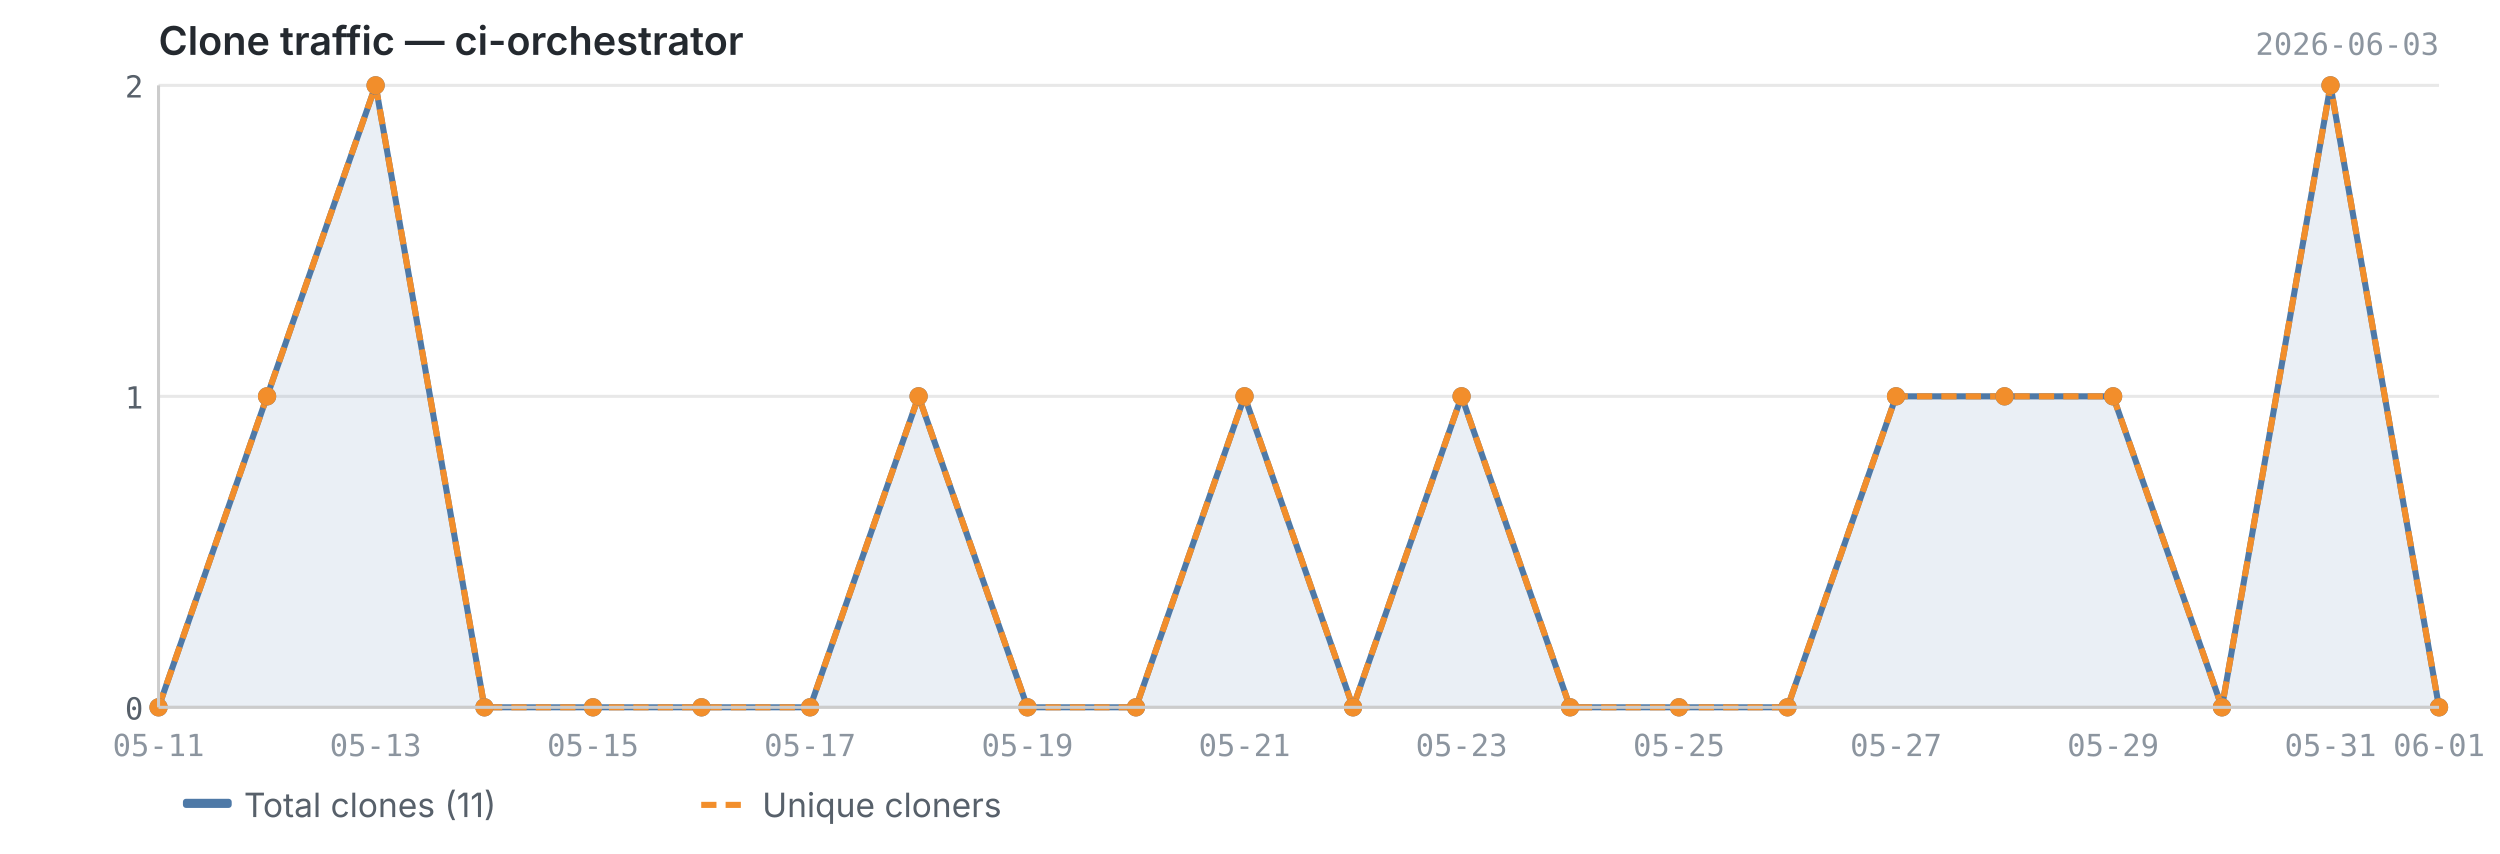
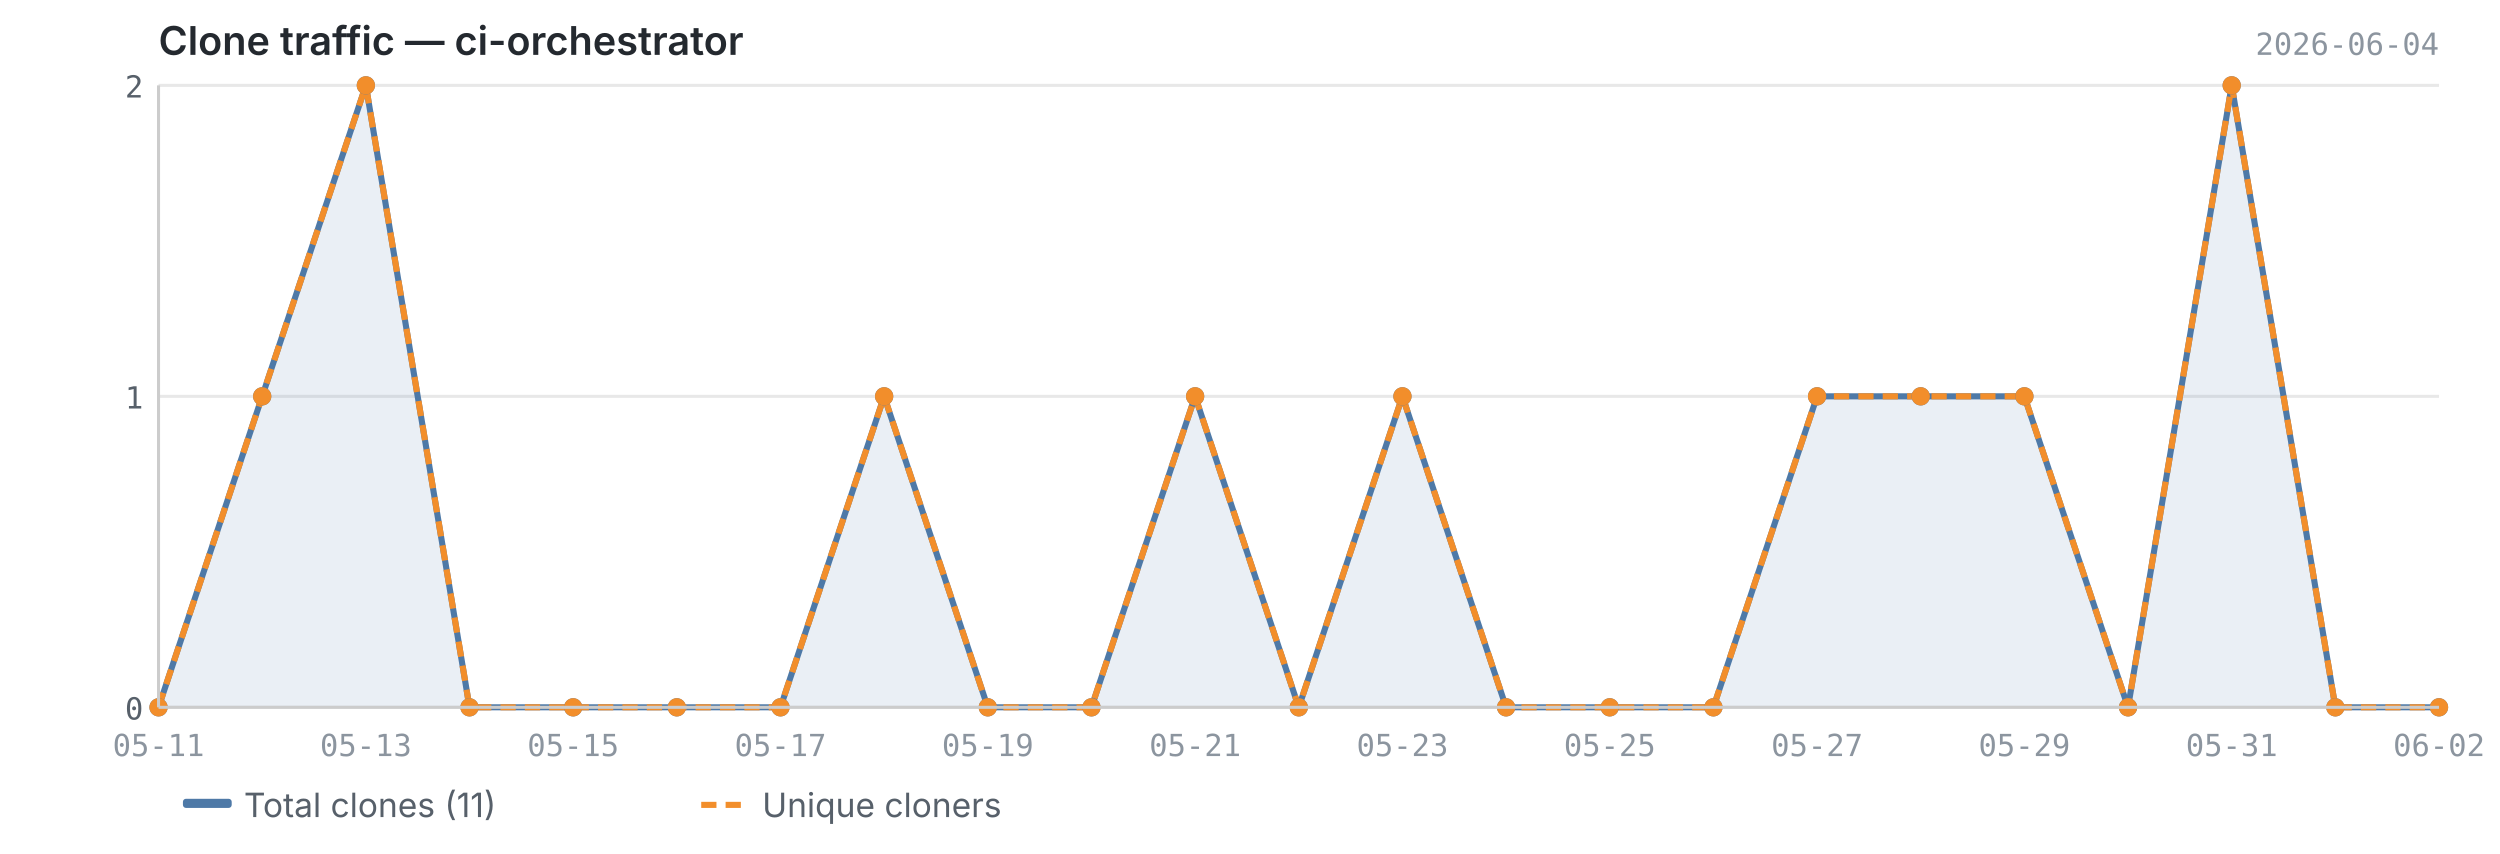
<svg xmlns="http://www.w3.org/2000/svg" viewBox="0 0 820 280" width="820" height="280">
  <text x="52" y="18" font-size="13" font-weight="600" fill="#24292f" font-family="-apple-system, BlinkMacSystemFont, 'Segoe UI', sans-serif">Clone traffic — ci-orchestrator</text>
-   <text x="800" y="18" font-size="10" fill="#8c959f" font-family="ui-monospace, SFMono-Regular, 'SF Mono', Menlo, monospace" text-anchor="end">2026-06-03</text>
+   <text x="800" y="18" font-size="10" fill="#8c959f" font-family="ui-monospace, SFMono-Regular, 'SF Mono', Menlo, monospace" text-anchor="end">2026-06-04</text>
  <line x1="52" y1="232.0" x2="800" y2="232.0" stroke="#e8e8e8" stroke-width="1" />
  <line x1="52" y1="130.0" x2="800" y2="130.0" stroke="#e8e8e8" stroke-width="1" />
  <line x1="52" y1="28.0" x2="800" y2="28.0" stroke="#e8e8e8" stroke-width="1" />
-   <path d="M52.0,232.0 L52.0,232.0 L87.6,130.0 L123.2,28.0 L158.9,232.0 L194.5,232.0 L230.1,232.0 L265.7,232.0 L301.3,130.0 L337.0,232.0 L372.6,232.0 L408.2,130.0 L443.8,232.0 L479.4,130.0 L515.0,232.0 L550.7,232.0 L586.3,232.0 L621.9,130.0 L657.5,130.0 L693.1,130.0 L728.8,232.0 L764.4,28.0 L800.0,232.0 L800.0,232.0 L52.0,232.0Z" fill="#4e79a7" opacity="0.12" />
-   <polyline points="52.0,232.0 87.6,130.0 123.2,28.0 158.9,232.0 194.5,232.0 230.1,232.0 265.7,232.0 301.3,130.0 337.0,232.0 372.6,232.0 408.2,130.0 443.8,232.0 479.4,130.0 515.0,232.0 550.7,232.0 586.3,232.0 621.9,130.0 657.5,130.0 693.1,130.0 728.8,232.0 764.4,28.0 800.0,232.0" fill="none" stroke="#4e79a7" stroke-width="2" stroke-linejoin="round" />
-   <polyline points="52.0,232.0 87.6,130.0 123.2,28.0 158.9,232.0 194.5,232.0 230.1,232.0 265.7,232.0 301.3,130.0 337.0,232.0 372.6,232.0 408.2,130.0 443.8,232.0 479.4,130.0 515.0,232.0 550.7,232.0 586.3,232.0 621.9,130.0 657.5,130.0 693.1,130.0 728.8,232.0 764.4,28.0 800.0,232.0" fill="none" stroke="#f28e2b" stroke-width="2" stroke-linejoin="round" stroke-dasharray="5,3" />
+   <path d="M52.0,232.0 L52.0,232.0 L86.0,130.0 L120.0,28.0 L154.0,232.0 L188.0,232.0 L222.0,232.0 L256.0,232.0 L290.0,130.0 L324.0,232.0 L358.0,232.0 L392.0,130.0 L426.0,232.0 L460.0,130.0 L494.0,232.0 L528.0,232.0 L562.0,232.0 L596.0,130.0 L630.0,130.0 L664.0,130.0 L698.0,232.0 L732.0,28.0 L766.0,232.0 L800.0,232.0 L800.0,232.0 L52.0,232.0Z" fill="#4e79a7" opacity="0.12" />
+   <polyline points="52.0,232.0 86.0,130.0 120.0,28.0 154.0,232.0 188.0,232.0 222.0,232.0 256.0,232.0 290.0,130.0 324.0,232.0 358.0,232.0 392.0,130.0 426.0,232.0 460.0,130.0 494.0,232.0 528.0,232.0 562.0,232.0 596.0,130.0 630.0,130.0 664.0,130.0 698.0,232.0 732.0,28.0 766.0,232.0 800.0,232.0" fill="none" stroke="#4e79a7" stroke-width="2" stroke-linejoin="round" />
+   <polyline points="52.0,232.0 86.0,130.0 120.0,28.0 154.0,232.0 188.0,232.0 222.0,232.0 256.0,232.0 290.0,130.0 324.0,232.0 358.0,232.0 392.0,130.0 426.0,232.0 460.0,130.0 494.0,232.0 528.0,232.0 562.0,232.0 596.0,130.0 630.0,130.0 664.0,130.0 698.0,232.0 732.0,28.0 766.0,232.0 800.0,232.0" fill="none" stroke="#f28e2b" stroke-width="2" stroke-linejoin="round" stroke-dasharray="5,3" />
  <circle cx="52.0" cy="232.0" r="3" fill="#4e79a7" />
-   <circle cx="87.6" cy="130.0" r="3" fill="#4e79a7" />
-   <circle cx="123.2" cy="28.0" r="3" fill="#4e79a7" />
-   <circle cx="158.9" cy="232.0" r="3" fill="#4e79a7" />
-   <circle cx="194.5" cy="232.0" r="3" fill="#4e79a7" />
-   <circle cx="230.1" cy="232.0" r="3" fill="#4e79a7" />
-   <circle cx="265.7" cy="232.0" r="3" fill="#4e79a7" />
-   <circle cx="301.3" cy="130.0" r="3" fill="#4e79a7" />
-   <circle cx="337.0" cy="232.0" r="3" fill="#4e79a7" />
-   <circle cx="372.6" cy="232.0" r="3" fill="#4e79a7" />
-   <circle cx="408.2" cy="130.0" r="3" fill="#4e79a7" />
-   <circle cx="443.8" cy="232.0" r="3" fill="#4e79a7" />
-   <circle cx="479.4" cy="130.0" r="3" fill="#4e79a7" />
-   <circle cx="515.0" cy="232.0" r="3" fill="#4e79a7" />
-   <circle cx="550.7" cy="232.0" r="3" fill="#4e79a7" />
-   <circle cx="586.3" cy="232.0" r="3" fill="#4e79a7" />
-   <circle cx="621.9" cy="130.0" r="3" fill="#4e79a7" />
-   <circle cx="657.5" cy="130.0" r="3" fill="#4e79a7" />
-   <circle cx="693.1" cy="130.0" r="3" fill="#4e79a7" />
-   <circle cx="728.8" cy="232.0" r="3" fill="#4e79a7" />
-   <circle cx="764.4" cy="28.0" r="3" fill="#4e79a7" />
+   <circle cx="86.0" cy="130.0" r="3" fill="#4e79a7" />
+   <circle cx="120.0" cy="28.0" r="3" fill="#4e79a7" />
+   <circle cx="154.0" cy="232.0" r="3" fill="#4e79a7" />
+   <circle cx="188.0" cy="232.0" r="3" fill="#4e79a7" />
+   <circle cx="222.0" cy="232.0" r="3" fill="#4e79a7" />
+   <circle cx="256.0" cy="232.0" r="3" fill="#4e79a7" />
+   <circle cx="290.0" cy="130.0" r="3" fill="#4e79a7" />
+   <circle cx="324.0" cy="232.0" r="3" fill="#4e79a7" />
+   <circle cx="358.0" cy="232.0" r="3" fill="#4e79a7" />
+   <circle cx="392.0" cy="130.0" r="3" fill="#4e79a7" />
+   <circle cx="426.0" cy="232.0" r="3" fill="#4e79a7" />
+   <circle cx="460.0" cy="130.0" r="3" fill="#4e79a7" />
+   <circle cx="494.0" cy="232.0" r="3" fill="#4e79a7" />
+   <circle cx="528.0" cy="232.0" r="3" fill="#4e79a7" />
+   <circle cx="562.0" cy="232.0" r="3" fill="#4e79a7" />
+   <circle cx="596.0" cy="130.0" r="3" fill="#4e79a7" />
+   <circle cx="630.0" cy="130.0" r="3" fill="#4e79a7" />
+   <circle cx="664.0" cy="130.0" r="3" fill="#4e79a7" />
+   <circle cx="698.0" cy="232.0" r="3" fill="#4e79a7" />
+   <circle cx="732.0" cy="28.0" r="3" fill="#4e79a7" />
+   <circle cx="766.0" cy="232.0" r="3" fill="#4e79a7" />
  <circle cx="800.0" cy="232.0" r="3" fill="#4e79a7" />
  <circle cx="52.0" cy="232.0" r="3" fill="#f28e2b" />
-   <circle cx="87.6" cy="130.0" r="3" fill="#f28e2b" />
-   <circle cx="123.2" cy="28.0" r="3" fill="#f28e2b" />
-   <circle cx="158.9" cy="232.0" r="3" fill="#f28e2b" />
-   <circle cx="194.5" cy="232.0" r="3" fill="#f28e2b" />
-   <circle cx="230.1" cy="232.0" r="3" fill="#f28e2b" />
-   <circle cx="265.7" cy="232.0" r="3" fill="#f28e2b" />
-   <circle cx="301.3" cy="130.0" r="3" fill="#f28e2b" />
-   <circle cx="337.0" cy="232.0" r="3" fill="#f28e2b" />
-   <circle cx="372.6" cy="232.0" r="3" fill="#f28e2b" />
-   <circle cx="408.2" cy="130.0" r="3" fill="#f28e2b" />
-   <circle cx="443.8" cy="232.0" r="3" fill="#f28e2b" />
-   <circle cx="479.4" cy="130.0" r="3" fill="#f28e2b" />
-   <circle cx="515.0" cy="232.0" r="3" fill="#f28e2b" />
-   <circle cx="550.7" cy="232.0" r="3" fill="#f28e2b" />
-   <circle cx="586.3" cy="232.0" r="3" fill="#f28e2b" />
-   <circle cx="621.9" cy="130.0" r="3" fill="#f28e2b" />
-   <circle cx="657.5" cy="130.0" r="3" fill="#f28e2b" />
-   <circle cx="693.1" cy="130.0" r="3" fill="#f28e2b" />
-   <circle cx="728.8" cy="232.0" r="3" fill="#f28e2b" />
-   <circle cx="764.4" cy="28.0" r="3" fill="#f28e2b" />
+   <circle cx="86.0" cy="130.0" r="3" fill="#f28e2b" />
+   <circle cx="120.0" cy="28.0" r="3" fill="#f28e2b" />
+   <circle cx="154.0" cy="232.0" r="3" fill="#f28e2b" />
+   <circle cx="188.0" cy="232.0" r="3" fill="#f28e2b" />
+   <circle cx="222.0" cy="232.0" r="3" fill="#f28e2b" />
+   <circle cx="256.0" cy="232.0" r="3" fill="#f28e2b" />
+   <circle cx="290.0" cy="130.0" r="3" fill="#f28e2b" />
+   <circle cx="324.0" cy="232.0" r="3" fill="#f28e2b" />
+   <circle cx="358.0" cy="232.0" r="3" fill="#f28e2b" />
+   <circle cx="392.0" cy="130.0" r="3" fill="#f28e2b" />
+   <circle cx="426.0" cy="232.0" r="3" fill="#f28e2b" />
+   <circle cx="460.0" cy="130.0" r="3" fill="#f28e2b" />
+   <circle cx="494.0" cy="232.0" r="3" fill="#f28e2b" />
+   <circle cx="528.0" cy="232.0" r="3" fill="#f28e2b" />
+   <circle cx="562.0" cy="232.0" r="3" fill="#f28e2b" />
+   <circle cx="596.0" cy="130.0" r="3" fill="#f28e2b" />
+   <circle cx="630.0" cy="130.0" r="3" fill="#f28e2b" />
+   <circle cx="664.0" cy="130.0" r="3" fill="#f28e2b" />
+   <circle cx="698.0" cy="232.0" r="3" fill="#f28e2b" />
+   <circle cx="732.0" cy="28.0" r="3" fill="#f28e2b" />
+   <circle cx="766.0" cy="232.0" r="3" fill="#f28e2b" />
  <circle cx="800.0" cy="232.0" r="3" fill="#f28e2b" />
  <line x1="52" y1="28" x2="52" y2="232" stroke="#cccccc" stroke-width="1" />
  <line x1="52" y1="232" x2="800" y2="232" stroke="#cccccc" stroke-width="1" />
  <text x="47" y="236.0" text-anchor="end" font-size="10" fill="#57606a" font-family="ui-monospace, SFMono-Regular, 'SF Mono', Menlo, monospace">0</text>
  <text x="47" y="134.0" text-anchor="end" font-size="10" fill="#57606a" font-family="ui-monospace, SFMono-Regular, 'SF Mono', Menlo, monospace">1</text>
  <text x="47" y="32.0" text-anchor="end" font-size="10" fill="#57606a" font-family="ui-monospace, SFMono-Regular, 'SF Mono', Menlo, monospace">2</text>
  <text x="52.0" y="248" text-anchor="middle" font-size="10" fill="#8c959f" font-family="ui-monospace, SFMono-Regular, 'SF Mono', Menlo, monospace">05-11</text>
-   <text x="123.2" y="248" text-anchor="middle" font-size="10" fill="#8c959f" font-family="ui-monospace, SFMono-Regular, 'SF Mono', Menlo, monospace">05-13</text>
-   <text x="194.5" y="248" text-anchor="middle" font-size="10" fill="#8c959f" font-family="ui-monospace, SFMono-Regular, 'SF Mono', Menlo, monospace">05-15</text>
-   <text x="265.7" y="248" text-anchor="middle" font-size="10" fill="#8c959f" font-family="ui-monospace, SFMono-Regular, 'SF Mono', Menlo, monospace">05-17</text>
-   <text x="337.0" y="248" text-anchor="middle" font-size="10" fill="#8c959f" font-family="ui-monospace, SFMono-Regular, 'SF Mono', Menlo, monospace">05-19</text>
-   <text x="408.2" y="248" text-anchor="middle" font-size="10" fill="#8c959f" font-family="ui-monospace, SFMono-Regular, 'SF Mono', Menlo, monospace">05-21</text>
-   <text x="479.4" y="248" text-anchor="middle" font-size="10" fill="#8c959f" font-family="ui-monospace, SFMono-Regular, 'SF Mono', Menlo, monospace">05-23</text>
-   <text x="550.7" y="248" text-anchor="middle" font-size="10" fill="#8c959f" font-family="ui-monospace, SFMono-Regular, 'SF Mono', Menlo, monospace">05-25</text>
-   <text x="621.9" y="248" text-anchor="middle" font-size="10" fill="#8c959f" font-family="ui-monospace, SFMono-Regular, 'SF Mono', Menlo, monospace">05-27</text>
-   <text x="693.1" y="248" text-anchor="middle" font-size="10" fill="#8c959f" font-family="ui-monospace, SFMono-Regular, 'SF Mono', Menlo, monospace">05-29</text>
-   <text x="764.4" y="248" text-anchor="middle" font-size="10" fill="#8c959f" font-family="ui-monospace, SFMono-Regular, 'SF Mono', Menlo, monospace">05-31</text>
-   <text x="800.0" y="248" text-anchor="middle" font-size="10" fill="#8c959f" font-family="ui-monospace, SFMono-Regular, 'SF Mono', Menlo, monospace">06-01</text>
+   <text x="120.0" y="248" text-anchor="middle" font-size="10" fill="#8c959f" font-family="ui-monospace, SFMono-Regular, 'SF Mono', Menlo, monospace">05-13</text>
+   <text x="188.0" y="248" text-anchor="middle" font-size="10" fill="#8c959f" font-family="ui-monospace, SFMono-Regular, 'SF Mono', Menlo, monospace">05-15</text>
+   <text x="256.0" y="248" text-anchor="middle" font-size="10" fill="#8c959f" font-family="ui-monospace, SFMono-Regular, 'SF Mono', Menlo, monospace">05-17</text>
+   <text x="324.0" y="248" text-anchor="middle" font-size="10" fill="#8c959f" font-family="ui-monospace, SFMono-Regular, 'SF Mono', Menlo, monospace">05-19</text>
+   <text x="392.0" y="248" text-anchor="middle" font-size="10" fill="#8c959f" font-family="ui-monospace, SFMono-Regular, 'SF Mono', Menlo, monospace">05-21</text>
+   <text x="460.0" y="248" text-anchor="middle" font-size="10" fill="#8c959f" font-family="ui-monospace, SFMono-Regular, 'SF Mono', Menlo, monospace">05-23</text>
+   <text x="528.0" y="248" text-anchor="middle" font-size="10" fill="#8c959f" font-family="ui-monospace, SFMono-Regular, 'SF Mono', Menlo, monospace">05-25</text>
+   <text x="596.0" y="248" text-anchor="middle" font-size="10" fill="#8c959f" font-family="ui-monospace, SFMono-Regular, 'SF Mono', Menlo, monospace">05-27</text>
+   <text x="664.0" y="248" text-anchor="middle" font-size="10" fill="#8c959f" font-family="ui-monospace, SFMono-Regular, 'SF Mono', Menlo, monospace">05-29</text>
+   <text x="732.0" y="248" text-anchor="middle" font-size="10" fill="#8c959f" font-family="ui-monospace, SFMono-Regular, 'SF Mono', Menlo, monospace">05-31</text>
+   <text x="800.0" y="248" text-anchor="middle" font-size="10" fill="#8c959f" font-family="ui-monospace, SFMono-Regular, 'SF Mono', Menlo, monospace">06-02</text>
  <rect x="60" y="262" width="16" height="3" fill="#4e79a7" rx="1" />
  <text x="80" y="268" font-size="11" fill="#57606a" font-family="-apple-system, BlinkMacSystemFont, 'Segoe UI', sans-serif">Total clones (11)</text>
  <line x1="230" y1="264" x2="246" y2="264" stroke="#f28e2b" stroke-width="2" stroke-dasharray="5,3" />
  <text x="250" y="268" font-size="11" fill="#57606a" font-family="-apple-system, BlinkMacSystemFont, 'Segoe UI', sans-serif">Unique cloners</text>
</svg>
